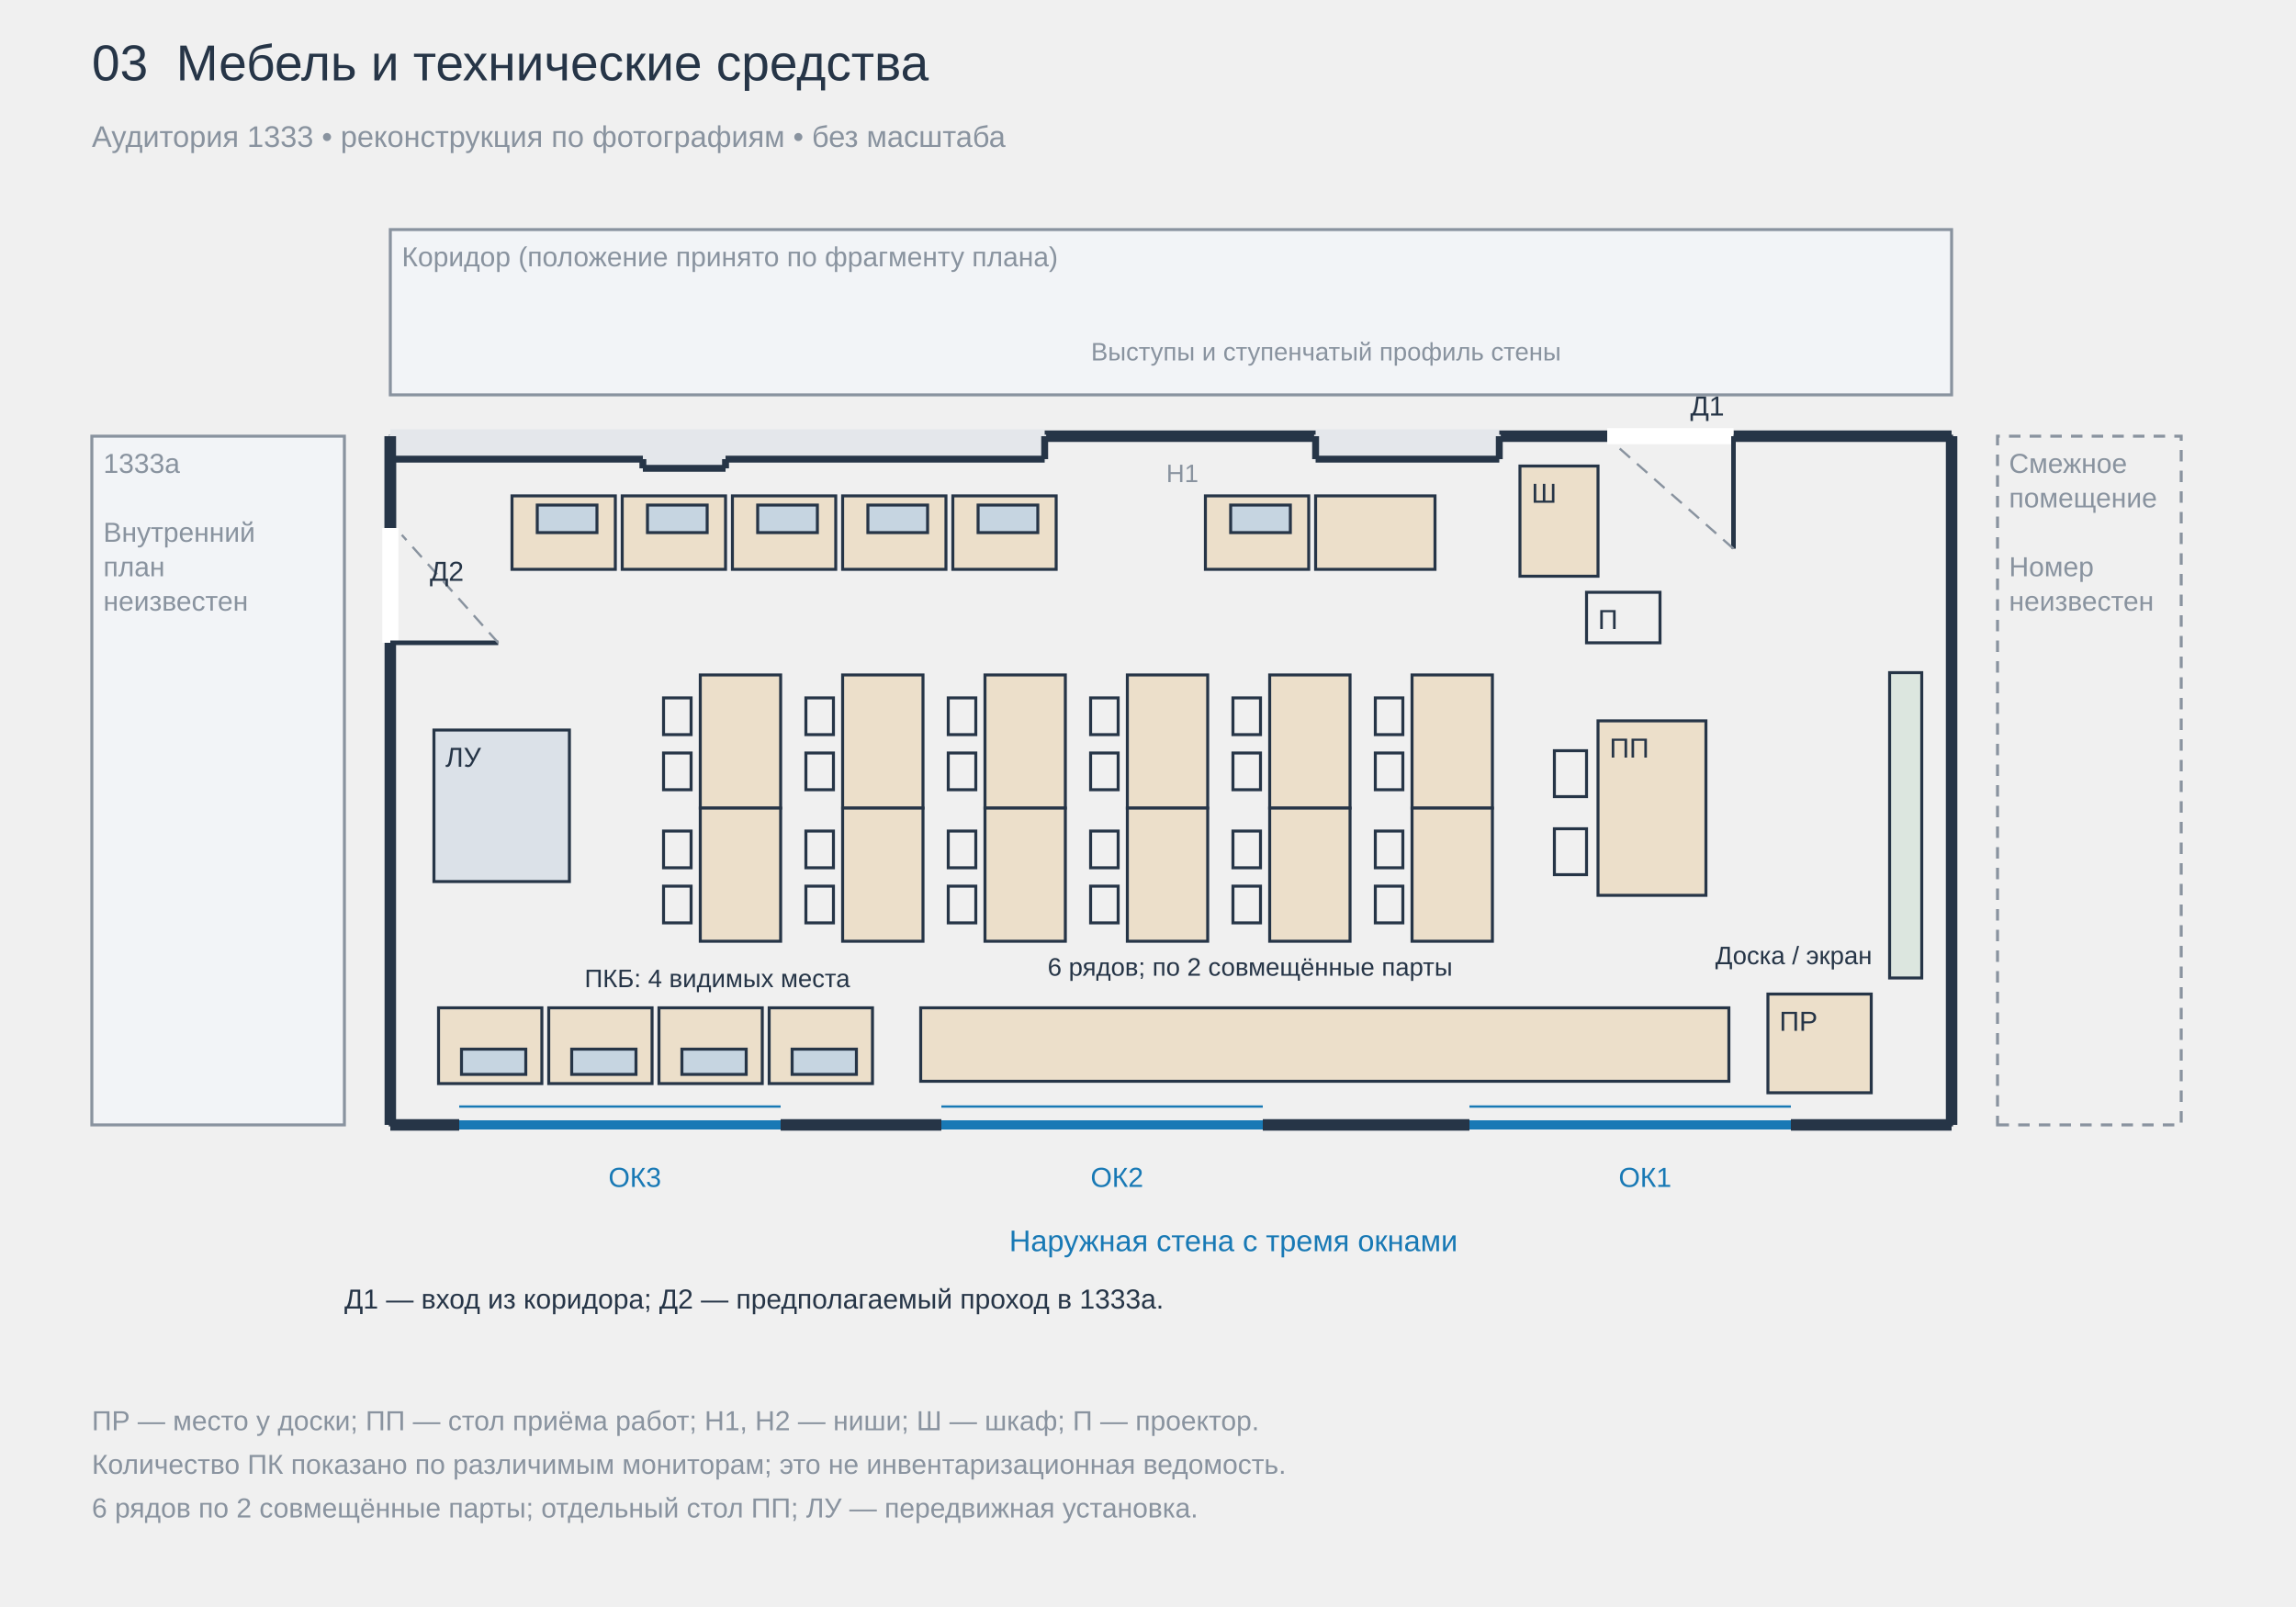
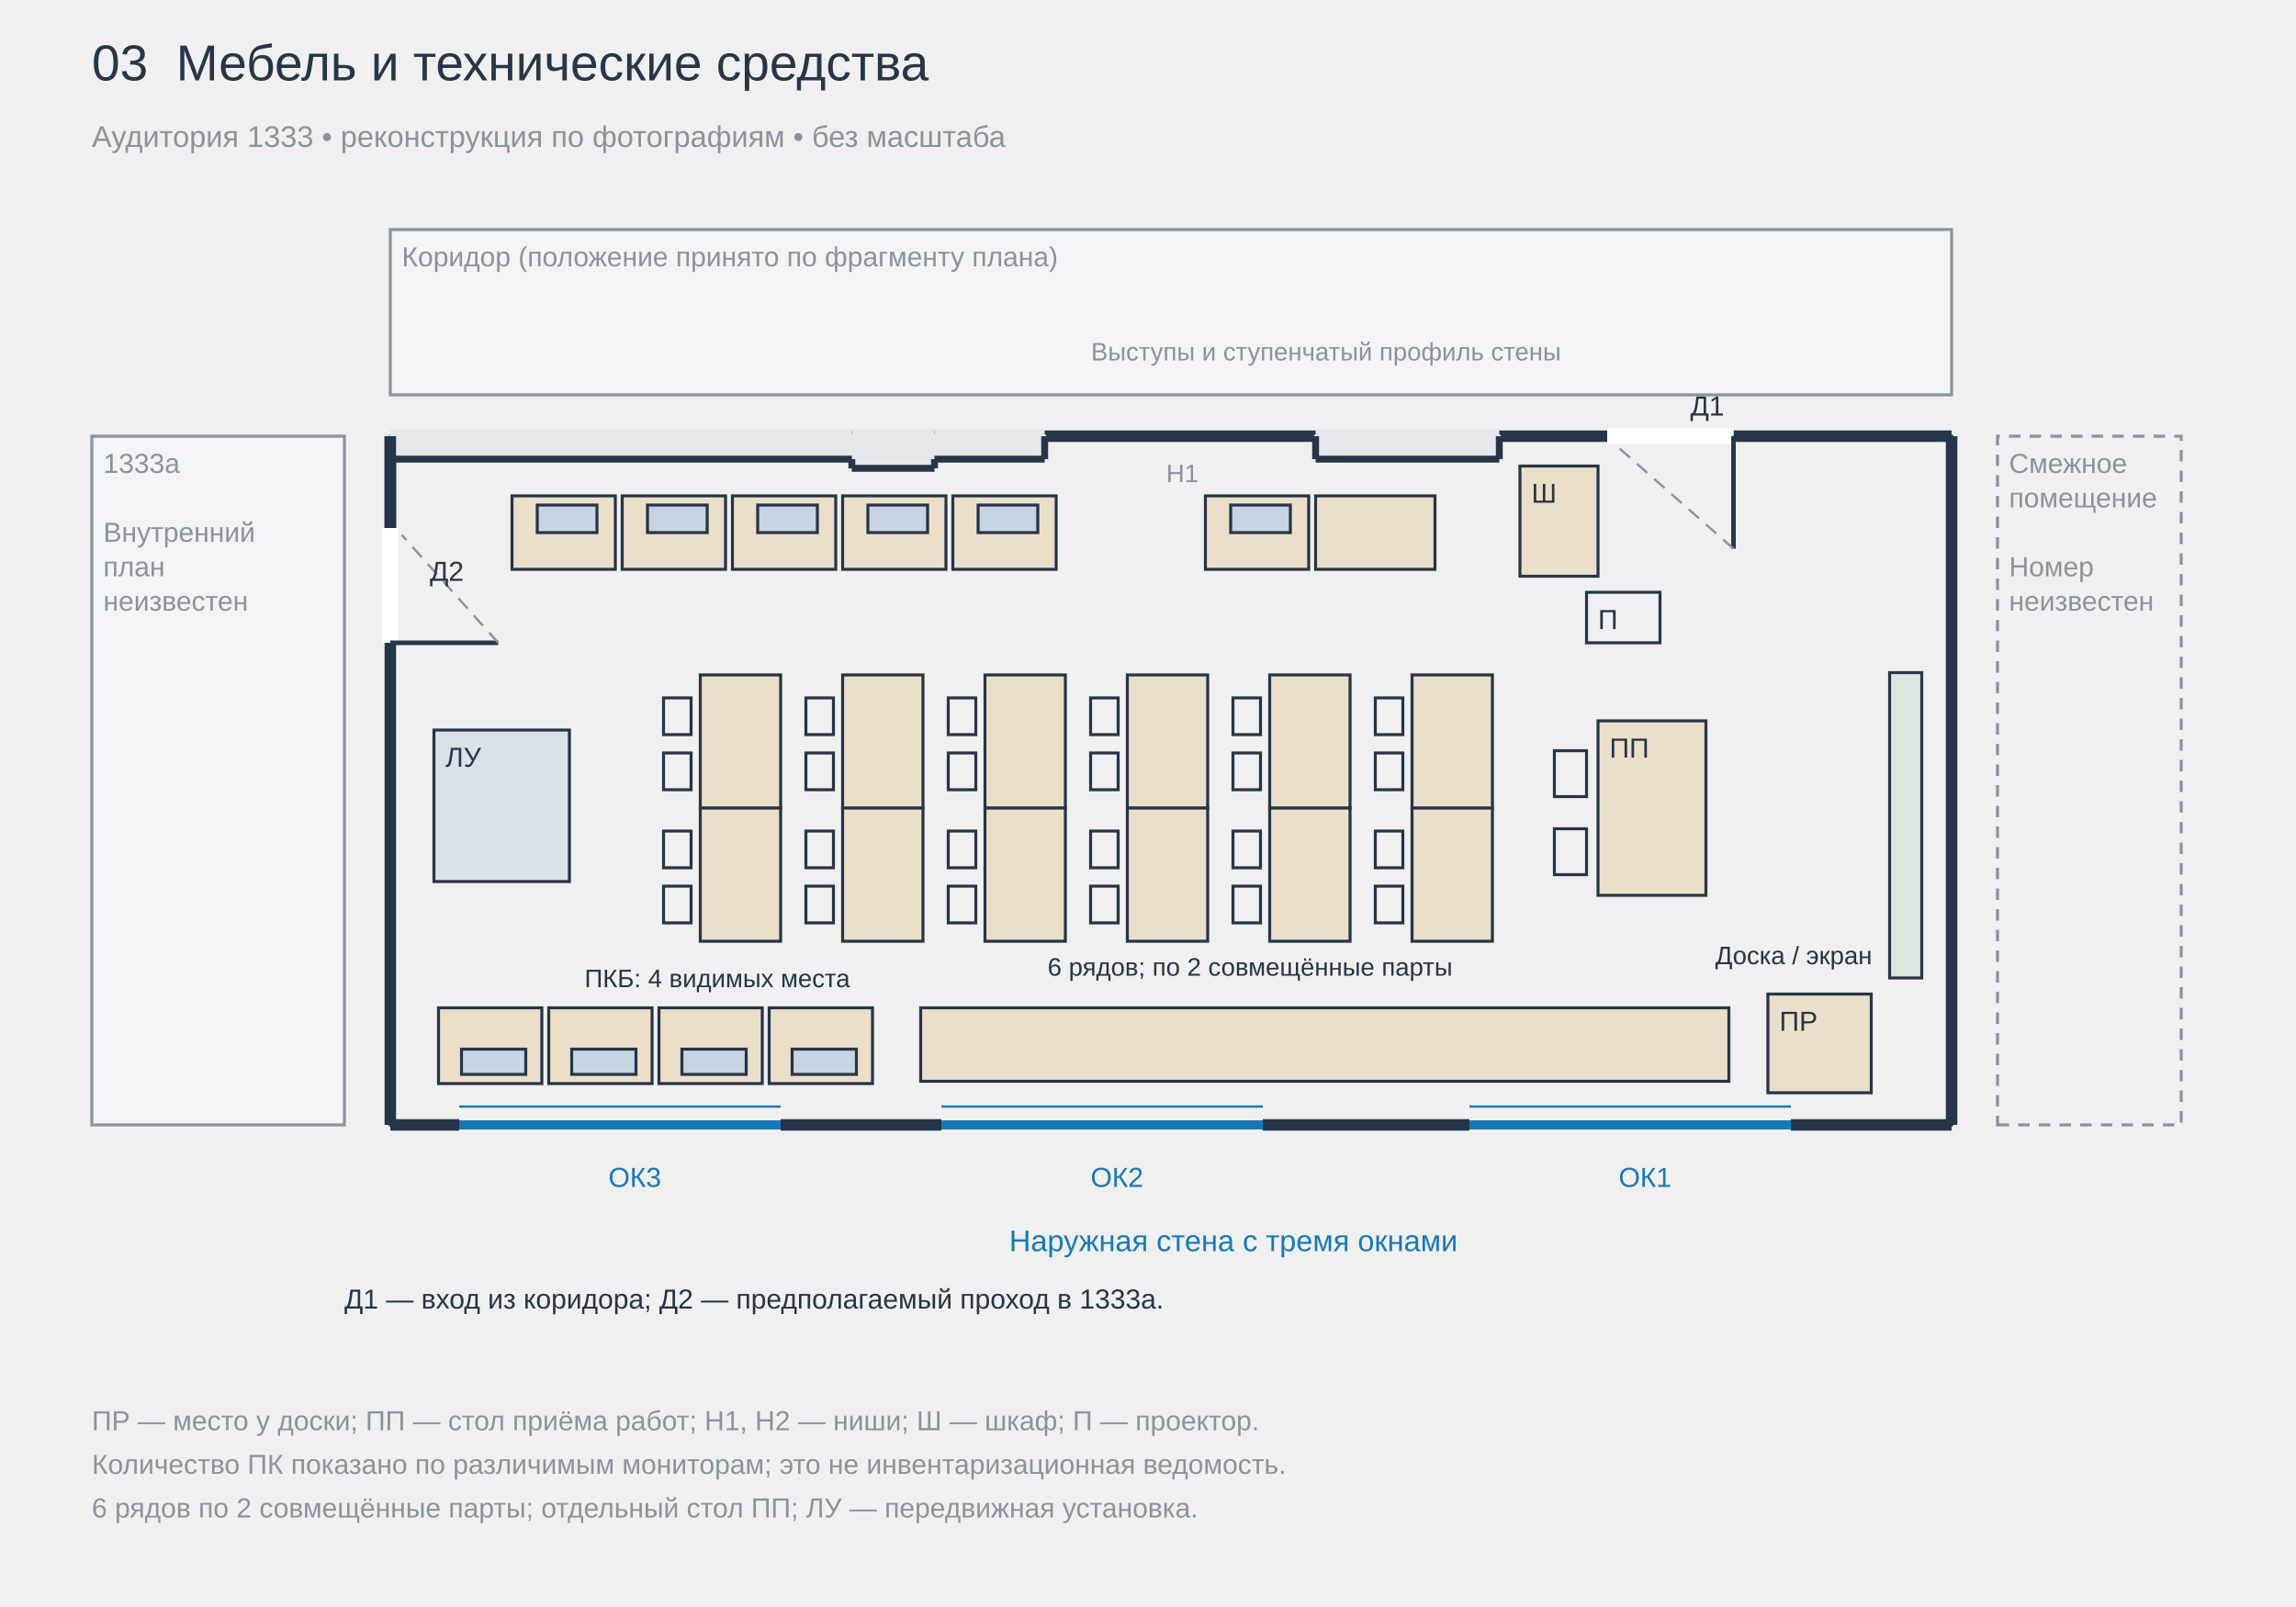
<svg xmlns="http://www.w3.org/2000/svg" version="1.1" width="1000" height="700" viewBox="0 0 1000 700">
  <text fill="#263547" xml:space="preserve" transform="matrix(1 0 -0 1 0 700)" font-size="22" font-family="Arial">
    <tspan y="-665" x="40 52.232 64.464 70.558 76.652 94.978 107.21 119.794 132.026 144.852 156.292 162.386 174.662 180.756 190.832 203.064 214.064 226.208 238.484 249.924 262.156 273.156 282.77 295.046 307.278 313.372 324.372 336.604 348.836 361.662 372.662 382.738 394.42">03  Мебель и технические средства</tspan>
  </text>
  <text fill="#89939f" xml:space="preserve" transform="matrix(1 0 -0 1 0 700)" font-size="13" font-family="Arial">
    <tspan y="-636" x="40 48.658 55.158 62.737 69.991 75.945 83.173 90.401 97.655 104.688 108.289 115.517 119.846 127.074 134.302 141.53 145.131 149.681 153.282 160.51 167.738 173.419 180.647 187.823 194.323 200.277 207.505 214.005 219.686 227.122 234.376 241.409 245.01 252.043 259.271 262.872 273.558 280.786 286.74 293.968 298.7 305.928 313.156 323.842 331.096 338.129 347.06 350.661 355.211 358.812 366.248 373.476 379.43 383.031 391.962 399.19 405.69 416.116 422.07 429.298 436.734">Аудитория 1­333 • реконструкция по фотографиям • без масштаба</tspan>
  </text>
  <path transform="matrix(1,0,0,-1,0,700)" d="M170 528H850V600H170Z" fill="#f2f4f7" />
  <path transform="matrix(1,0,0,-1,0,700)" stroke-width="1.3" stroke-linecap="butt" stroke-miterlimit="10" stroke-linejoin="miter" fill="none" stroke="#89939f" d="M170 528H850V600H170Z" />
  <text fill="#89939f" xml:space="preserve" transform="matrix(1 0 -0 1 0 700)" font-size="12" font-family="Arial">
    <tspan y="-584" x="175 181.984 188.656 195.328 202.024 209.02 215.692 222.364 225.688 229.684 236.176 242.848 249.844 256.516 264.532 271.204 277.828 284.524 291.196 294.52 301.012 307.684 314.38 321.004 327.496 332.992 339.664 342.988 349.48 356.152 359.476 369.34 376.012 382.684 387.052 395.296 401.968 408.592 414.088 420.088 423.412 429.904 436.9 443.572 450.196 456.868">Коридор (положение принято по фрагменту плана)</tspan>
  </text>
  <path transform="matrix(1,0,0,-1,0,700)" d="M40 210H150V510H40Z" fill="#f2f4f7" />
  <path transform="matrix(1,0,0,-1,0,700)" stroke-width="1.3" stroke-linecap="butt" stroke-miterlimit="10" stroke-linejoin="miter" fill="none" stroke="#89939f" d="M40 210H150V510H40Z" />
  <text fill="#89939f" xml:space="preserve" transform="matrix(1 0 -0 1 0 700)" font-size="12" font-family="Arial">
    <tspan y="-494" x="45 51.672 55.668 62.34 69.012 75.684">1­333а</tspan>
  </text>
  <text fill="#89939f" xml:space="preserve" transform="matrix(1 0 -0 1 0 700)" font-size="12" font-family="Arial">
    <tspan y="-464" x="45 52.992 59.616 65.616 71.112 77.784 84.456 91.08 97.704 104.4">Внутренний</tspan>
  </text>
  <text fill="#89939f" xml:space="preserve" transform="matrix(1 0 -0 1 0 700)" font-size="12" font-family="Arial">
    <tspan y="-449" x="45 51.492 58.488 65.16">план</tspan>
  </text>
  <text fill="#89939f" xml:space="preserve" transform="matrix(1 0 -0 1 0 700)" font-size="12" font-family="Arial">
    <tspan y="-434" x="45 51.624 58.296 64.992 70.488 76.86 83.532 89.532 95.028 101.7">неизвестен</tspan>
  </text>
  <path transform="matrix(1,0,0,-1,0,700)" stroke-width="1.3" stroke-linecap="butt" stroke-dasharray="5,4" stroke-miterlimit="10" stroke-linejoin="miter" fill="none" stroke="#89939f" d="M870 210H950V510H870Z" />
  <text fill="#89939f" xml:space="preserve" transform="matrix(1 0 -0 1 0 700)" font-size="12" font-family="Arial">
    <tspan y="-494" x="875 883.664 891.908 898.58 906.596 913.22 919.892">Смежное</tspan>
  </text>
  <text fill="#89939f" xml:space="preserve" transform="matrix(1 0 -0 1 0 700)" font-size="12" font-family="Arial">
    <tspan y="-479" x="875 881.492 888.164 896.408 903.08 912.944 919.616 926.24 932.936">помещение</tspan>
  </text>
  <text fill="#89939f" xml:space="preserve" transform="matrix(1 0 -0 1 0 700)" font-size="12" font-family="Arial">
    <tspan y="-449" x="875 883.664 890.336 898.58 905.252">Номер</tspan>
  </text>
  <text fill="#89939f" xml:space="preserve" transform="matrix(1 0 -0 1 0 700)" font-size="12" font-family="Arial">
    <tspan y="-434" x="875 881.624 888.296 894.992 900.488 906.86 913.532 919.532 925.028 931.7">неизвестен</tspan>
  </text>
  <path transform="matrix(1,0,0,-1,0,700)" stroke-width="1.3" stroke-linecap="butt" stroke-miterlimit="10" stroke-linejoin="miter" fill="none" stroke="#263547" d="M170 210H850V510H170Z" />
  <path transform="matrix(1,0,0,-1,0,700)" stroke-width="5" stroke-linecap="butt" stroke-miterlimit="10" stroke-linejoin="miter" fill="none" stroke="#263547" d="M850 510H755" />
  <path transform="matrix(1,0,0,-1,0,700)" stroke-width="5" stroke-linecap="butt" stroke-miterlimit="10" stroke-linejoin="miter" fill="none" stroke="#263547" d="M700 510H170" />
  <path transform="matrix(1,0,0,-1,0,700)" stroke-width="5" stroke-linecap="butt" stroke-miterlimit="10" stroke-linejoin="miter" fill="none" stroke="#263547" d="M850 510V210" />
  <path transform="matrix(1,0,0,-1,0,700)" stroke-width="5" stroke-linecap="butt" stroke-miterlimit="10" stroke-linejoin="miter" fill="none" stroke="#263547" d="M170 510V470" />
  <path transform="matrix(1,0,0,-1,0,700)" stroke-width="5" stroke-linecap="butt" stroke-miterlimit="10" stroke-linejoin="miter" fill="none" stroke="#263547" d="M170 420V210" />
  <path transform="matrix(1,0,0,-1,0,700)" stroke-width="5" stroke-linecap="butt" stroke-miterlimit="10" stroke-linejoin="miter" fill="none" stroke="#263547" d="M850 210H780" />
  <path transform="matrix(1,0,0,-1,0,700)" stroke-width="5" stroke-linecap="butt" stroke-miterlimit="10" stroke-linejoin="miter" fill="none" stroke="#263547" d="M640 210H550" />
  <path transform="matrix(1,0,0,-1,0,700)" stroke-width="5" stroke-linecap="butt" stroke-miterlimit="10" stroke-linejoin="miter" fill="none" stroke="#263547" d="M410 210H340" />
  <path transform="matrix(1,0,0,-1,0,700)" stroke-width="5" stroke-linecap="butt" stroke-miterlimit="10" stroke-linejoin="miter" fill="none" stroke="#263547" d="M200 210H170" />
  <path transform="matrix(1,0,0,-1,0,700)" stroke-width="7" stroke-linecap="butt" stroke-miterlimit="10" stroke-linejoin="miter" fill="none" stroke="#ffffff" d="M755 510H700" />
  <path transform="matrix(1,0,0,-1,0,700)" stroke-width="7" stroke-linecap="butt" stroke-miterlimit="10" stroke-linejoin="miter" fill="none" stroke="#ffffff" d="M170 470V420" />
  <path transform="matrix(1,0,0,-1,0,700)" stroke-width="2" stroke-linecap="butt" stroke-miterlimit="10" stroke-linejoin="miter" fill="none" stroke="#263547" d="M755 510V461" />
  <path transform="matrix(1,0,0,-1,0,700)" stroke-width="1" stroke-linecap="butt" stroke-dasharray="6,4" stroke-miterlimit="10" stroke-linejoin="miter" fill="none" stroke="#89939f" d="M755 461 705 505" />
  <text fill="#263547" xml:space="preserve" transform="matrix(1 0 -0 1 0 700)" font-size="12" font-family="Arial">
    <tspan y="-519" x="736.199 744.323">Д1</tspan>
  </text>
  <path transform="matrix(1,0,0,-1,0,700)" stroke-width="2" stroke-linecap="butt" stroke-miterlimit="10" stroke-linejoin="miter" fill="none" stroke="#263547" d="M170 420H217" />
  <path transform="matrix(1,0,0,-1,0,700)" stroke-width="1" stroke-linecap="butt" stroke-dasharray="6,4" stroke-miterlimit="10" stroke-linejoin="miter" fill="none" stroke="#89939f" d="M217 420 175 467" />
  <path transform="matrix(1,0,0,-1,0,700)" stroke-width="4" stroke-linecap="butt" stroke-miterlimit="10" stroke-linejoin="miter" fill="none" stroke="#1879b5" d="M780 210H640" />
  <path transform="matrix(1,0,0,-1,0,700)" stroke-width="1" stroke-linecap="butt" stroke-miterlimit="10" stroke-linejoin="miter" fill="none" stroke="#1879b5" d="M780 218H640" />
  <text fill="#1879b5" xml:space="preserve" transform="matrix(1 0 -0 1 0 700)" font-size="12" font-family="Arial">
    <tspan y="-183" x="705.002 714.326 721.31">ОК1</tspan>
  </text>
  <path transform="matrix(1,0,0,-1,0,700)" stroke-width="4" stroke-linecap="butt" stroke-miterlimit="10" stroke-linejoin="miter" fill="none" stroke="#1879b5" d="M550 210H410" />
  <path transform="matrix(1,0,0,-1,0,700)" stroke-width="1" stroke-linecap="butt" stroke-miterlimit="10" stroke-linejoin="miter" fill="none" stroke="#1879b5" d="M550 218H410" />
  <text fill="#1879b5" xml:space="preserve" transform="matrix(1 0 -0 1 0 700)" font-size="12" font-family="Arial">
    <tspan y="-183" x="475.002 484.326 491.31">ОК2</tspan>
  </text>
  <path transform="matrix(1,0,0,-1,0,700)" stroke-width="4" stroke-linecap="butt" stroke-miterlimit="10" stroke-linejoin="miter" fill="none" stroke="#1879b5" d="M340 210H200" />
  <path transform="matrix(1,0,0,-1,0,700)" stroke-width="1" stroke-linecap="butt" stroke-miterlimit="10" stroke-linejoin="miter" fill="none" stroke="#1879b5" d="M340 218H200" />
  <text fill="#1879b5" xml:space="preserve" transform="matrix(1 0 -0 1 0 700)" font-size="12" font-family="Arial">
    <tspan y="-183" x="265.002 274.326 281.31">ОК3</tspan>
  </text>
  <text fill="#1879b5" xml:space="preserve" transform="matrix(1 0 -0 1 0 700)" font-size="13" font-family="Arial">
    <tspan y="-155" x="439.549 448.935 456.163 463.391 469.891 478.575 485.751 492.979 500.012 503.613 510.113 516.067 523.295 530.471 537.699 541.3 547.8 551.401 557.355 564.583 571.811 580.742 587.775 591.376 598.605 604.285 611.462 618.69 627.621">Наружная стена с тремя окнами</tspan>
  </text>
  <path transform="matrix(1,0,0,-1,0,700)" d="M573 500H653V510H573Z" fill="#e4e7eb" />
  <path transform="matrix(1,0,0,-1,0,700)" stroke-width="1.3" stroke-linecap="butt" stroke-miterlimit="10" stroke-linejoin="miter" fill="none" stroke="#e4e7eb" d="M573 500H653V510H573Z" />
  <path transform="matrix(1,0,0,-1,0,700)" stroke-width="6" stroke-linecap="butt" stroke-miterlimit="10" stroke-linejoin="miter" fill="none" stroke="#e4e7eb" d="M653 510H573" />
-   <path transform="matrix(1,0,0,-1,0,700)" d="M316 500H455V510H316Z" fill="#e4e7eb" />
-   <path transform="matrix(1,0,0,-1,0,700)" stroke-width="1.3" stroke-linecap="butt" stroke-miterlimit="10" stroke-linejoin="miter" fill="none" stroke="#e4e7eb" d="M316 500H455V510H316Z" />
-   <path transform="matrix(1,0,0,-1,0,700)" stroke-width="6" stroke-linecap="butt" stroke-miterlimit="10" stroke-linejoin="miter" fill="none" stroke="#e4e7eb" d="M455 510H316" />
-   <path transform="matrix(1,0,0,-1,0,700)" d="M280 496H316V510H280Z" fill="#e4e7eb" />
-   <path transform="matrix(1,0,0,-1,0,700)" stroke-width="1.3" stroke-linecap="butt" stroke-miterlimit="10" stroke-linejoin="miter" fill="none" stroke="#e4e7eb" d="M280 496H316V510H280Z" />
-   <path transform="matrix(1,0,0,-1,0,700)" stroke-width="6" stroke-linecap="butt" stroke-miterlimit="10" stroke-linejoin="miter" fill="none" stroke="#e4e7eb" d="M316 510H280" />
-   <path transform="matrix(1,0,0,-1,0,700)" d="M170 500H280V510H170Z" fill="#e4e7eb" />
-   <path transform="matrix(1,0,0,-1,0,700)" stroke-width="1.3" stroke-linecap="butt" stroke-miterlimit="10" stroke-linejoin="miter" fill="none" stroke="#e4e7eb" d="M170 500H280V510H170Z" />
-   <path transform="matrix(1,0,0,-1,0,700)" stroke-width="6" stroke-linecap="butt" stroke-miterlimit="10" stroke-linejoin="miter" fill="none" stroke="#e4e7eb" d="M280 510H170" />
+   <path transform="matrix(1,0,0,-1,0,700)" d="M407 500H455V510H407Z" fill="#e4e7eb" />
+   <path transform="matrix(1,0,0,-1,0,700)" stroke-width="1.3" stroke-linecap="butt" stroke-miterlimit="10" stroke-linejoin="miter" fill="none" stroke="#e4e7eb" d="M407 500H455V510H407Z" />
+   <path transform="matrix(1,0,0,-1,0,700)" stroke-width="6" stroke-linecap="butt" stroke-miterlimit="10" stroke-linejoin="miter" fill="none" stroke="#e4e7eb" d="M455 510H407" />
+   <path transform="matrix(1,0,0,-1,0,700)" d="M371 496H407V510H371Z" fill="#e4e7eb" />
+   <path transform="matrix(1,0,0,-1,0,700)" stroke-width="1.3" stroke-linecap="butt" stroke-miterlimit="10" stroke-linejoin="miter" fill="none" stroke="#e4e7eb" d="M371 496H407V510H371Z" />
+   <path transform="matrix(1,0,0,-1,0,700)" stroke-width="6" stroke-linecap="butt" stroke-miterlimit="10" stroke-linejoin="miter" fill="none" stroke="#e4e7eb" d="M407 510H371" />
+   <path transform="matrix(1,0,0,-1,0,700)" d="M170 500H371V510H170Z" fill="#e4e7eb" />
+   <path transform="matrix(1,0,0,-1,0,700)" stroke-width="1.3" stroke-linecap="butt" stroke-miterlimit="10" stroke-linejoin="miter" fill="none" stroke="#e4e7eb" d="M170 500H371V510H170Z" />
+   <path transform="matrix(1,0,0,-1,0,700)" stroke-width="6" stroke-linecap="butt" stroke-miterlimit="10" stroke-linejoin="miter" fill="none" stroke="#e4e7eb" d="M371 510H170" />
  <path transform="matrix(1,0,0,-1,0,700)" stroke-width="3" stroke-linecap="butt" stroke-miterlimit="10" stroke-linejoin="miter" fill="none" stroke="#263547" d="M653 510V500" />
  <path transform="matrix(1,0,0,-1,0,700)" stroke-width="3" stroke-linecap="butt" stroke-miterlimit="10" stroke-linejoin="miter" fill="none" stroke="#263547" d="M653 500H573" />
  <path transform="matrix(1,0,0,-1,0,700)" stroke-width="3" stroke-linecap="butt" stroke-miterlimit="10" stroke-linejoin="miter" fill="none" stroke="#263547" d="M573 500V510" />
  <path transform="matrix(1,0,0,-1,0,700)" stroke-width="3" stroke-linecap="butt" stroke-miterlimit="10" stroke-linejoin="miter" fill="none" stroke="#263547" d="M455 510V500" />
-   <path transform="matrix(1,0,0,-1,0,700)" stroke-width="3" stroke-linecap="butt" stroke-miterlimit="10" stroke-linejoin="miter" fill="none" stroke="#263547" d="M455 500H316" />
-   <path transform="matrix(1,0,0,-1,0,700)" stroke-width="3" stroke-linecap="butt" stroke-miterlimit="10" stroke-linejoin="miter" fill="none" stroke="#263547" d="M316 500V496" />
-   <path transform="matrix(1,0,0,-1,0,700)" stroke-width="3" stroke-linecap="butt" stroke-miterlimit="10" stroke-linejoin="miter" fill="none" stroke="#263547" d="M316 496H280" />
-   <path transform="matrix(1,0,0,-1,0,700)" stroke-width="3" stroke-linecap="butt" stroke-miterlimit="10" stroke-linejoin="miter" fill="none" stroke="#263547" d="M280 496V500" />
-   <path transform="matrix(1,0,0,-1,0,700)" stroke-width="3" stroke-linecap="butt" stroke-miterlimit="10" stroke-linejoin="miter" fill="none" stroke="#263547" d="M280 500H170" />
+   <path transform="matrix(1,0,0,-1,0,700)" stroke-width="3" stroke-linecap="butt" stroke-miterlimit="10" stroke-linejoin="miter" fill="none" stroke="#263547" d="M455 500H407" />
+   <path transform="matrix(1,0,0,-1,0,700)" stroke-width="3" stroke-linecap="butt" stroke-miterlimit="10" stroke-linejoin="miter" fill="none" stroke="#263547" d="M407 500V496" />
+   <path transform="matrix(1,0,0,-1,0,700)" stroke-width="3" stroke-linecap="butt" stroke-miterlimit="10" stroke-linejoin="miter" fill="none" stroke="#263547" d="M407 496H371" />
+   <path transform="matrix(1,0,0,-1,0,700)" stroke-width="3" stroke-linecap="butt" stroke-miterlimit="10" stroke-linejoin="miter" fill="none" stroke="#263547" d="M371 496V500" />
+   <path transform="matrix(1,0,0,-1,0,700)" stroke-width="3" stroke-linecap="butt" stroke-miterlimit="10" stroke-linejoin="miter" fill="none" stroke="#263547" d="M371 500H170" />
  <path transform="matrix(1,0,0,-1,0,700)" stroke-width="5" stroke-linecap="butt" stroke-miterlimit="10" stroke-linejoin="miter" fill="none" stroke="#263547" d="M170 510V470" />
  <text fill="#263547" xml:space="preserve" transform="matrix(1 0 -0 1 0 700)" font-size="12" font-family="Arial">
    <tspan y="-447" x="187.199 195.323">Д2</tspan>
  </text>
  <text fill="#89939f" xml:space="preserve" transform="matrix(1 0 -0 1 0 700)" font-size="11" font-family="Arial">
    <tspan y="-490" x="507.938 515.88">Н1</tspan>
  </text>
  <text fill="#89939f" xml:space="preserve" transform="matrix(1 0 -0 1 0 700)" font-size="11" font-family="Arial">
    <tspan y="-543" x="475.189 482.515 490.413 495.913 500.951 506.451 512.402 520.301 523.347 529.486 532.533 538.033 543.071 548.571 554.521 560.638 566.71 572.429 578.546 583.584 591.482 597.62 600.667 606.618 612.734 618.85 627.892 634.03 640.443 646.163 649.21 654.71 659.748 665.864 671.936">Выступы и ступенчатый профиль стены</tspan>
  </text>
  <text fill="#263547" xml:space="preserve" transform="matrix(1 0 -0 1 0 700)" font-size="12" font-family="Arial">
    <tspan y="-130" x="150 158.124 164.796 168.12 180.12 183.444 189.816 195.816 202.488 209.484 212.808 219.504 225 228.324 233.568 240.24 246.912 253.608 260.604 267.276 273.948 280.62 283.944 287.268 295.392 302.064 305.388 317.388 320.712 327.204 333.876 340.548 347.544 354.036 360.708 367.704 374.376 378.744 385.416 392.088 400.332 408.948 415.644 418.968 425.46 432.132 438.804 444.804 451.476 458.472 461.796 468.168 471.492 478.164 482.16 488.832 495.504 502.176 508.848">Д1 — вход из коридора; Д2 — предполагаемый проход в 1­333а.</tspan>
  </text>
  <path transform="matrix(1,0,0,-1,0,700)" d="M823 274H837V407H823Z" fill="#dce6df" />
  <path transform="matrix(1,0,0,-1,0,700)" stroke-width="1.3" stroke-linecap="butt" stroke-miterlimit="10" stroke-linejoin="miter" fill="none" stroke="#263547" d="M823 274H837V407H823Z" />
  <text fill="#263547" xml:space="preserve" transform="matrix(1 0 -0 1 0 700)" font-size="11" font-family="Arial">
    <tspan y="-280" x="747.099 754.546 760.662 766.162 770.969 777.085 780.132 783.179 786.226 791.836 796.643 802.759 808.875">Доска / экран</tspan>
  </text>
  <path transform="matrix(1,0,0,-1,0,700)" d="M770 224H815V267H770Z" fill="#ecdfca" />
  <path transform="matrix(1,0,0,-1,0,700)" stroke-width="1.3" stroke-linecap="butt" stroke-miterlimit="10" stroke-linejoin="miter" fill="none" stroke="#263547" d="M770 224H815V267H770Z" />
  <text fill="#263547" xml:space="preserve" transform="matrix(1 0 -0 1 0 700)" font-size="12" font-family="Arial">
    <tspan y="-251" x="775 783.616">ПР</tspan>
  </text>
  <path transform="matrix(1,0,0,-1,0,700)" d="M662 449H696V497H662Z" fill="#ecdfca" />
  <path transform="matrix(1,0,0,-1,0,700)" stroke-width="1.3" stroke-linecap="butt" stroke-miterlimit="10" stroke-linejoin="miter" fill="none" stroke="#263547" d="M662 449H696V497H662Z" />
  <text fill="#263547" xml:space="preserve" transform="matrix(1 0 -0 1 0 700)" font-size="12" font-family="Arial">
    <tspan y="-481" x="667">Ш</tspan>
  </text>
  <path transform="matrix(1,0,0,-1,0,700)" d="M415 452H460V484H415Z" fill="#ecdfca" />
  <path transform="matrix(1,0,0,-1,0,700)" stroke-width="1.3" stroke-linecap="butt" stroke-miterlimit="10" stroke-linejoin="miter" fill="none" stroke="#263547" d="M415 452H460V484H415Z" />
  <path transform="matrix(1,0,0,-1,0,700)" d="M426 468H452V480H426Z" fill="#c6d5e1" />
  <path transform="matrix(1,0,0,-1,0,700)" stroke-width="1.3" stroke-linecap="butt" stroke-miterlimit="10" stroke-linejoin="miter" fill="none" stroke="#263547" d="M426 468H452V480H426Z" />
  <path transform="matrix(1,0,0,-1,0,700)" d="M367 452H412V484H367Z" fill="#ecdfca" />
  <path transform="matrix(1,0,0,-1,0,700)" stroke-width="1.3" stroke-linecap="butt" stroke-miterlimit="10" stroke-linejoin="miter" fill="none" stroke="#263547" d="M367 452H412V484H367Z" />
  <path transform="matrix(1,0,0,-1,0,700)" d="M378 468H404V480H378Z" fill="#c6d5e1" />
  <path transform="matrix(1,0,0,-1,0,700)" stroke-width="1.3" stroke-linecap="butt" stroke-miterlimit="10" stroke-linejoin="miter" fill="none" stroke="#263547" d="M378 468H404V480H378Z" />
  <path transform="matrix(1,0,0,-1,0,700)" d="M319 452H364V484H319Z" fill="#ecdfca" />
  <path transform="matrix(1,0,0,-1,0,700)" stroke-width="1.3" stroke-linecap="butt" stroke-miterlimit="10" stroke-linejoin="miter" fill="none" stroke="#263547" d="M319 452H364V484H319Z" />
  <path transform="matrix(1,0,0,-1,0,700)" d="M330 468H356V480H330Z" fill="#c6d5e1" />
  <path transform="matrix(1,0,0,-1,0,700)" stroke-width="1.3" stroke-linecap="butt" stroke-miterlimit="10" stroke-linejoin="miter" fill="none" stroke="#263547" d="M330 468H356V480H330Z" />
  <path transform="matrix(1,0,0,-1,0,700)" d="M271 452H316V484H271Z" fill="#ecdfca" />
  <path transform="matrix(1,0,0,-1,0,700)" stroke-width="1.3" stroke-linecap="butt" stroke-miterlimit="10" stroke-linejoin="miter" fill="none" stroke="#263547" d="M271 452H316V484H271Z" />
  <path transform="matrix(1,0,0,-1,0,700)" d="M282 468H308V480H282Z" fill="#c6d5e1" />
  <path transform="matrix(1,0,0,-1,0,700)" stroke-width="1.3" stroke-linecap="butt" stroke-miterlimit="10" stroke-linejoin="miter" fill="none" stroke="#263547" d="M282 468H308V480H282Z" />
  <path transform="matrix(1,0,0,-1,0,700)" d="M223 452H268V484H223Z" fill="#ecdfca" />
  <path transform="matrix(1,0,0,-1,0,700)" stroke-width="1.3" stroke-linecap="butt" stroke-miterlimit="10" stroke-linejoin="miter" fill="none" stroke="#263547" d="M223 452H268V484H223Z" />
  <path transform="matrix(1,0,0,-1,0,700)" d="M234 468H260V480H234Z" fill="#c6d5e1" />
  <path transform="matrix(1,0,0,-1,0,700)" stroke-width="1.3" stroke-linecap="butt" stroke-miterlimit="10" stroke-linejoin="miter" fill="none" stroke="#263547" d="M234 468H260V480H234Z" />
  <path transform="matrix(1,0,0,-1,0,700)" d="M525 452H570V484H525Z" fill="#ecdfca" />
  <path transform="matrix(1,0,0,-1,0,700)" stroke-width="1.3" stroke-linecap="butt" stroke-miterlimit="10" stroke-linejoin="miter" fill="none" stroke="#263547" d="M525 452H570V484H525Z" />
  <path transform="matrix(1,0,0,-1,0,700)" d="M536 468H562V480H536Z" fill="#c6d5e1" />
  <path transform="matrix(1,0,0,-1,0,700)" stroke-width="1.3" stroke-linecap="butt" stroke-miterlimit="10" stroke-linejoin="miter" fill="none" stroke="#263547" d="M536 468H562V480H536Z" />
  <path transform="matrix(1,0,0,-1,0,700)" d="M573 452H625V484H573Z" fill="#ecdfca" />
  <path transform="matrix(1,0,0,-1,0,700)" stroke-width="1.3" stroke-linecap="butt" stroke-miterlimit="10" stroke-linejoin="miter" fill="none" stroke="#263547" d="M573 452H625V484H573Z" />
  <path transform="matrix(1,0,0,-1,0,700)" d="M335 228H380V261H335Z" fill="#ecdfca" />
  <path transform="matrix(1,0,0,-1,0,700)" stroke-width="1.3" stroke-linecap="butt" stroke-miterlimit="10" stroke-linejoin="miter" fill="none" stroke="#263547" d="M335 228H380V261H335Z" />
  <path transform="matrix(1,0,0,-1,0,700)" d="M345 232H373V243H345Z" fill="#c6d5e1" />
  <path transform="matrix(1,0,0,-1,0,700)" stroke-width="1.3" stroke-linecap="butt" stroke-miterlimit="10" stroke-linejoin="miter" fill="none" stroke="#263547" d="M345 232H373V243H345Z" />
  <path transform="matrix(1,0,0,-1,0,700)" d="M287 228H332V261H287Z" fill="#ecdfca" />
  <path transform="matrix(1,0,0,-1,0,700)" stroke-width="1.3" stroke-linecap="butt" stroke-miterlimit="10" stroke-linejoin="miter" fill="none" stroke="#263547" d="M287 228H332V261H287Z" />
  <path transform="matrix(1,0,0,-1,0,700)" d="M297 232H325V243H297Z" fill="#c6d5e1" />
  <path transform="matrix(1,0,0,-1,0,700)" stroke-width="1.3" stroke-linecap="butt" stroke-miterlimit="10" stroke-linejoin="miter" fill="none" stroke="#263547" d="M297 232H325V243H297Z" />
  <path transform="matrix(1,0,0,-1,0,700)" d="M239 228H284V261H239Z" fill="#ecdfca" />
  <path transform="matrix(1,0,0,-1,0,700)" stroke-width="1.3" stroke-linecap="butt" stroke-miterlimit="10" stroke-linejoin="miter" fill="none" stroke="#263547" d="M239 228H284V261H239Z" />
  <path transform="matrix(1,0,0,-1,0,700)" d="M249 232H277V243H249Z" fill="#c6d5e1" />
  <path transform="matrix(1,0,0,-1,0,700)" stroke-width="1.3" stroke-linecap="butt" stroke-miterlimit="10" stroke-linejoin="miter" fill="none" stroke="#263547" d="M249 232H277V243H249Z" />
  <path transform="matrix(1,0,0,-1,0,700)" d="M191 228H236V261H191Z" fill="#ecdfca" />
  <path transform="matrix(1,0,0,-1,0,700)" stroke-width="1.3" stroke-linecap="butt" stroke-miterlimit="10" stroke-linejoin="miter" fill="none" stroke="#263547" d="M191 228H236V261H191Z" />
  <path transform="matrix(1,0,0,-1,0,700)" d="M201 232H229V243H201Z" fill="#c6d5e1" />
  <path transform="matrix(1,0,0,-1,0,700)" stroke-width="1.3" stroke-linecap="butt" stroke-miterlimit="10" stroke-linejoin="miter" fill="none" stroke="#263547" d="M201 232H229V243H201Z" />
  <text fill="#263547" xml:space="preserve" transform="matrix(1 0 -0 1 0 700)" font-size="11" font-family="Arial">
    <tspan y="-270" x="254.606 262.504 268.906 272.569 279.785 282.832 285.879 291.995 295.042 300.883 307.021 313.434 319.572 327.129 335.027 340.527 343.574 351.131 357.247 362.747 367.785">ПК­Б: 4 видимых места</tspan>
  </text>
  <path transform="matrix(1,0,0,-1,0,700)" d="M401 229H753V261H401Z" fill="#ecdfca" />
  <path transform="matrix(1,0,0,-1,0,700)" stroke-width="1.3" stroke-linecap="butt" stroke-miterlimit="10" stroke-linejoin="miter" fill="none" stroke="#263547" d="M401 229H753V261H401Z" />
  <path transform="matrix(1,0,0,-1,0,700)" d="M615 348H650V406H615Z" fill="#ecdfca" />
  <path transform="matrix(1,0,0,-1,0,700)" stroke-width="1.3" stroke-linecap="butt" stroke-miterlimit="10" stroke-linejoin="miter" fill="none" stroke="#263547" d="M615 348H650V406H615Z" />
  <path transform="matrix(1,0,0,-1,0,700)" stroke-width="1.3" stroke-linecap="butt" stroke-miterlimit="10" stroke-linejoin="miter" fill="none" stroke="#263547" d="M599 380H611V396H599Z" />
  <path transform="matrix(1,0,0,-1,0,700)" stroke-width="1.3" stroke-linecap="butt" stroke-miterlimit="10" stroke-linejoin="miter" fill="none" stroke="#263547" d="M599 356H611V372H599Z" />
  <path transform="matrix(1,0,0,-1,0,700)" d="M615 290H650V348H615Z" fill="#ecdfca" />
  <path transform="matrix(1,0,0,-1,0,700)" stroke-width="1.3" stroke-linecap="butt" stroke-miterlimit="10" stroke-linejoin="miter" fill="none" stroke="#263547" d="M615 290H650V348H615Z" />
  <path transform="matrix(1,0,0,-1,0,700)" stroke-width="1.3" stroke-linecap="butt" stroke-miterlimit="10" stroke-linejoin="miter" fill="none" stroke="#263547" d="M599 322H611V338H599Z" />
  <path transform="matrix(1,0,0,-1,0,700)" stroke-width="1.3" stroke-linecap="butt" stroke-miterlimit="10" stroke-linejoin="miter" fill="none" stroke="#263547" d="M599 298H611V314H599Z" />
  <path transform="matrix(1,0,0,-1,0,700)" d="M553 348H588V406H553Z" fill="#ecdfca" />
  <path transform="matrix(1,0,0,-1,0,700)" stroke-width="1.3" stroke-linecap="butt" stroke-miterlimit="10" stroke-linejoin="miter" fill="none" stroke="#263547" d="M553 348H588V406H553Z" />
  <path transform="matrix(1,0,0,-1,0,700)" stroke-width="1.3" stroke-linecap="butt" stroke-miterlimit="10" stroke-linejoin="miter" fill="none" stroke="#263547" d="M537 380H549V396H537Z" />
  <path transform="matrix(1,0,0,-1,0,700)" stroke-width="1.3" stroke-linecap="butt" stroke-miterlimit="10" stroke-linejoin="miter" fill="none" stroke="#263547" d="M537 356H549V372H537Z" />
  <path transform="matrix(1,0,0,-1,0,700)" d="M553 290H588V348H553Z" fill="#ecdfca" />
  <path transform="matrix(1,0,0,-1,0,700)" stroke-width="1.3" stroke-linecap="butt" stroke-miterlimit="10" stroke-linejoin="miter" fill="none" stroke="#263547" d="M553 290H588V348H553Z" />
  <path transform="matrix(1,0,0,-1,0,700)" stroke-width="1.3" stroke-linecap="butt" stroke-miterlimit="10" stroke-linejoin="miter" fill="none" stroke="#263547" d="M537 322H549V338H537Z" />
  <path transform="matrix(1,0,0,-1,0,700)" stroke-width="1.3" stroke-linecap="butt" stroke-miterlimit="10" stroke-linejoin="miter" fill="none" stroke="#263547" d="M537 298H549V314H537Z" />
  <path transform="matrix(1,0,0,-1,0,700)" d="M491 348H526V406H491Z" fill="#ecdfca" />
  <path transform="matrix(1,0,0,-1,0,700)" stroke-width="1.3" stroke-linecap="butt" stroke-miterlimit="10" stroke-linejoin="miter" fill="none" stroke="#263547" d="M491 348H526V406H491Z" />
  <path transform="matrix(1,0,0,-1,0,700)" stroke-width="1.3" stroke-linecap="butt" stroke-miterlimit="10" stroke-linejoin="miter" fill="none" stroke="#263547" d="M475 380H487V396H475Z" />
  <path transform="matrix(1,0,0,-1,0,700)" stroke-width="1.3" stroke-linecap="butt" stroke-miterlimit="10" stroke-linejoin="miter" fill="none" stroke="#263547" d="M475 356H487V372H475Z" />
  <path transform="matrix(1,0,0,-1,0,700)" d="M491 290H526V348H491Z" fill="#ecdfca" />
  <path transform="matrix(1,0,0,-1,0,700)" stroke-width="1.3" stroke-linecap="butt" stroke-miterlimit="10" stroke-linejoin="miter" fill="none" stroke="#263547" d="M491 290H526V348H491Z" />
  <path transform="matrix(1,0,0,-1,0,700)" stroke-width="1.3" stroke-linecap="butt" stroke-miterlimit="10" stroke-linejoin="miter" fill="none" stroke="#263547" d="M475 322H487V338H475Z" />
  <path transform="matrix(1,0,0,-1,0,700)" stroke-width="1.3" stroke-linecap="butt" stroke-miterlimit="10" stroke-linejoin="miter" fill="none" stroke="#263547" d="M475 298H487V314H475Z" />
  <path transform="matrix(1,0,0,-1,0,700)" d="M429 348H464V406H429Z" fill="#ecdfca" />
  <path transform="matrix(1,0,0,-1,0,700)" stroke-width="1.3" stroke-linecap="butt" stroke-miterlimit="10" stroke-linejoin="miter" fill="none" stroke="#263547" d="M429 348H464V406H429Z" />
  <path transform="matrix(1,0,0,-1,0,700)" stroke-width="1.3" stroke-linecap="butt" stroke-miterlimit="10" stroke-linejoin="miter" fill="none" stroke="#263547" d="M413 380H425V396H413Z" />
  <path transform="matrix(1,0,0,-1,0,700)" stroke-width="1.3" stroke-linecap="butt" stroke-miterlimit="10" stroke-linejoin="miter" fill="none" stroke="#263547" d="M413 356H425V372H413Z" />
  <path transform="matrix(1,0,0,-1,0,700)" d="M429 290H464V348H429Z" fill="#ecdfca" />
  <path transform="matrix(1,0,0,-1,0,700)" stroke-width="1.3" stroke-linecap="butt" stroke-miterlimit="10" stroke-linejoin="miter" fill="none" stroke="#263547" d="M429 290H464V348H429Z" />
  <path transform="matrix(1,0,0,-1,0,700)" stroke-width="1.3" stroke-linecap="butt" stroke-miterlimit="10" stroke-linejoin="miter" fill="none" stroke="#263547" d="M413 322H425V338H413Z" />
  <path transform="matrix(1,0,0,-1,0,700)" stroke-width="1.3" stroke-linecap="butt" stroke-miterlimit="10" stroke-linejoin="miter" fill="none" stroke="#263547" d="M413 298H425V314H413Z" />
  <path transform="matrix(1,0,0,-1,0,700)" d="M367 348H402V406H367Z" fill="#ecdfca" />
  <path transform="matrix(1,0,0,-1,0,700)" stroke-width="1.3" stroke-linecap="butt" stroke-miterlimit="10" stroke-linejoin="miter" fill="none" stroke="#263547" d="M367 348H402V406H367Z" />
  <path transform="matrix(1,0,0,-1,0,700)" stroke-width="1.3" stroke-linecap="butt" stroke-miterlimit="10" stroke-linejoin="miter" fill="none" stroke="#263547" d="M351 380H363V396H351Z" />
  <path transform="matrix(1,0,0,-1,0,700)" stroke-width="1.3" stroke-linecap="butt" stroke-miterlimit="10" stroke-linejoin="miter" fill="none" stroke="#263547" d="M351 356H363V372H351Z" />
  <path transform="matrix(1,0,0,-1,0,700)" d="M367 290H402V348H367Z" fill="#ecdfca" />
  <path transform="matrix(1,0,0,-1,0,700)" stroke-width="1.3" stroke-linecap="butt" stroke-miterlimit="10" stroke-linejoin="miter" fill="none" stroke="#263547" d="M367 290H402V348H367Z" />
  <path transform="matrix(1,0,0,-1,0,700)" stroke-width="1.3" stroke-linecap="butt" stroke-miterlimit="10" stroke-linejoin="miter" fill="none" stroke="#263547" d="M351 322H363V338H351Z" />
  <path transform="matrix(1,0,0,-1,0,700)" stroke-width="1.3" stroke-linecap="butt" stroke-miterlimit="10" stroke-linejoin="miter" fill="none" stroke="#263547" d="M351 298H363V314H351Z" />
  <path transform="matrix(1,0,0,-1,0,700)" d="M305 348H340V406H305Z" fill="#ecdfca" />
  <path transform="matrix(1,0,0,-1,0,700)" stroke-width="1.3" stroke-linecap="butt" stroke-miterlimit="10" stroke-linejoin="miter" fill="none" stroke="#263547" d="M305 348H340V406H305Z" />
  <path transform="matrix(1,0,0,-1,0,700)" stroke-width="1.3" stroke-linecap="butt" stroke-miterlimit="10" stroke-linejoin="miter" fill="none" stroke="#263547" d="M289 380H301V396H289Z" />
  <path transform="matrix(1,0,0,-1,0,700)" stroke-width="1.3" stroke-linecap="butt" stroke-miterlimit="10" stroke-linejoin="miter" fill="none" stroke="#263547" d="M289 356H301V372H289Z" />
  <path transform="matrix(1,0,0,-1,0,700)" d="M305 290H340V348H305Z" fill="#ecdfca" />
  <path transform="matrix(1,0,0,-1,0,700)" stroke-width="1.3" stroke-linecap="butt" stroke-miterlimit="10" stroke-linejoin="miter" fill="none" stroke="#263547" d="M305 290H340V348H305Z" />
  <path transform="matrix(1,0,0,-1,0,700)" stroke-width="1.3" stroke-linecap="butt" stroke-miterlimit="10" stroke-linejoin="miter" fill="none" stroke="#263547" d="M289 322H301V338H289Z" />
  <path transform="matrix(1,0,0,-1,0,700)" stroke-width="1.3" stroke-linecap="butt" stroke-miterlimit="10" stroke-linejoin="miter" fill="none" stroke="#263547" d="M289 298H301V314H289Z" />
  <text fill="#263547" xml:space="preserve" transform="matrix(1 0 -0 1 0 700)" font-size="11" font-family="Arial">
    <tspan y="-275" x="456.28 462.396 465.443 471.559 477.51 483.923 490.039 495.88 498.927 501.974 507.925 514.041 517.088 523.204 526.251 531.751 537.867 543.708 551.265 557.381 566.423 572.539 578.611 584.683 592.581 598.697 601.744 607.695 613.811 619.928 624.966">6 рядов; по 2 совмещённые парты</tspan>
  </text>
  <path transform="matrix(1,0,0,-1,0,700)" d="M696 310H743V386H696Z" fill="#ecdfca" />
  <path transform="matrix(1,0,0,-1,0,700)" stroke-width="1.3" stroke-linecap="butt" stroke-miterlimit="10" stroke-linejoin="miter" fill="none" stroke="#263547" d="M696 310H743V386H696Z" />
  <text fill="#263547" xml:space="preserve" transform="matrix(1 0 -0 1 0 700)" font-size="12" font-family="Arial">
    <tspan y="-370" x="701 709.616">ПП</tspan>
  </text>
  <path transform="matrix(1,0,0,-1,0,700)" stroke-width="1.3" stroke-linecap="butt" stroke-miterlimit="10" stroke-linejoin="miter" fill="none" stroke="#263547" d="M677 353H691V373H677Z" />
  <path transform="matrix(1,0,0,-1,0,700)" stroke-width="1.3" stroke-linecap="butt" stroke-miterlimit="10" stroke-linejoin="miter" fill="none" stroke="#263547" d="M677 319H691V339H677Z" />
  <path transform="matrix(1,0,0,-1,0,700)" d="M189 316H248V382H189Z" fill="#dbe1e8" />
  <path transform="matrix(1,0,0,-1,0,700)" stroke-width="1.3" stroke-linecap="butt" stroke-miterlimit="10" stroke-linejoin="miter" fill="none" stroke="#263547" d="M189 316H248V382H189Z" />
  <text fill="#263547" xml:space="preserve" transform="matrix(1 0 -0 1 0 700)" font-size="12" font-family="Arial">
    <tspan y="-366" x="194 201.872">ЛУ</tspan>
  </text>
  <path transform="matrix(1,0,0,-1,0,700)" stroke-width="1.3" stroke-linecap="butt" stroke-miterlimit="10" stroke-linejoin="miter" fill="none" stroke="#263547" d="M691 420H723V442H691Z" />
  <text fill="#263547" xml:space="preserve" transform="matrix(1 0 -0 1 0 700)" font-size="12" font-family="Arial">
    <tspan y="-426" x="696">П</tspan>
  </text>
  <text fill="#89939f" xml:space="preserve" transform="matrix(1 0 -0 1 0 700)" font-size="12" font-family="Arial">
    <tspan y="-77" x="40 48.616 56.608 59.932 71.932 75.256 83.5 90.172 96.172 101.668 108.34 111.664 117.664 120.988 127.984 134.656 140.656 145.9 152.596 155.92 159.244 167.86 176.476 179.8 191.8 195.124 201.124 206.62 213.292 220.288 223.612 230.104 236.776 243.472 250.144 258.388 265.06 268.384 275.056 281.728 288.592 295.264 300.76 304.084 307.408 316.072 322.744 326.068 329.392 338.056 344.728 348.052 360.052 363.376 370 376.696 386.32 393.016 396.34 399.664 410.656 413.98 425.98 429.304 438.928 444.172 450.844 460.708 464.032 467.356 475.972 479.296 491.296 494.62 501.112 507.784 514.456 521.128 526.372 531.868 538.54 545.212">ПР — место у доски; ПП — стол приёма работ; Н1, Н2 — ниши; Ш — шкаф; П — проектор.</tspan>
  </text>
  <text fill="#89939f" xml:space="preserve" transform="matrix(1 0 -0 1 0 700)" font-size="12" font-family="Arial">
    <tspan y="-58" x="40 46.984 53.656 60.652 67.348 73.588 80.26 86.26 91.756 98.128 104.8 108.124 116.74 123.724 127.048 133.54 140.212 145.456 152.128 157.624 164.296 170.92 177.592 180.916 187.408 194.08 197.404 204.076 210.748 216.244 223.24 229.936 236.176 242.872 251.116 259.732 267.976 271.3 279.544 286.216 292.84 299.536 305.032 311.704 318.376 325.048 333.292 336.616 339.94 346.06 351.556 358.228 361.552 368.176 374.848 378.172 384.868 391.492 397.864 404.536 411.16 416.656 423.328 430 436.696 442.192 448.864 455.728 462.424 469.096 475.72 482.344 489.016 495.508 498.832 505.204 511.876 518.872 525.544 533.788 540.46 546.46 551.956 558.196">Количество ПК показано по различимым мониторам; это не инвентаризационная ведомость.</tspan>
  </text>
  <text fill="#89939f" xml:space="preserve" transform="matrix(1 0 -0 1 0 700)" font-size="12" font-family="Arial">
    <tspan y="-39" x="40 46.672 49.996 56.668 63.16 70.156 76.828 83.2 86.524 93.016 99.688 103.012 109.684 113.008 119.008 125.68 132.052 140.296 146.968 156.832 163.504 170.128 176.752 185.368 192.04 195.364 201.856 208.528 215.2 220.696 229.312 232.636 235.96 242.632 248.128 255.124 261.796 268.792 275.032 281.656 290.272 296.968 300.292 306.292 311.788 318.46 325.456 328.78 337.396 346.012 349.336 352.66 360.532 368.152 371.476 383.476 386.8 393.292 399.964 406.636 413.308 420.304 426.676 433.372 441.388 448.012 454.684 461.176 464.5 470.5 476.5 481.996 488.668 495.292 501.964 508.336 513.58 520.252">6 рядов по 2 совмещённые парты; отдельный стол ПП; ЛУ — передвижная установка.</tspan>
  </text>
</svg>
